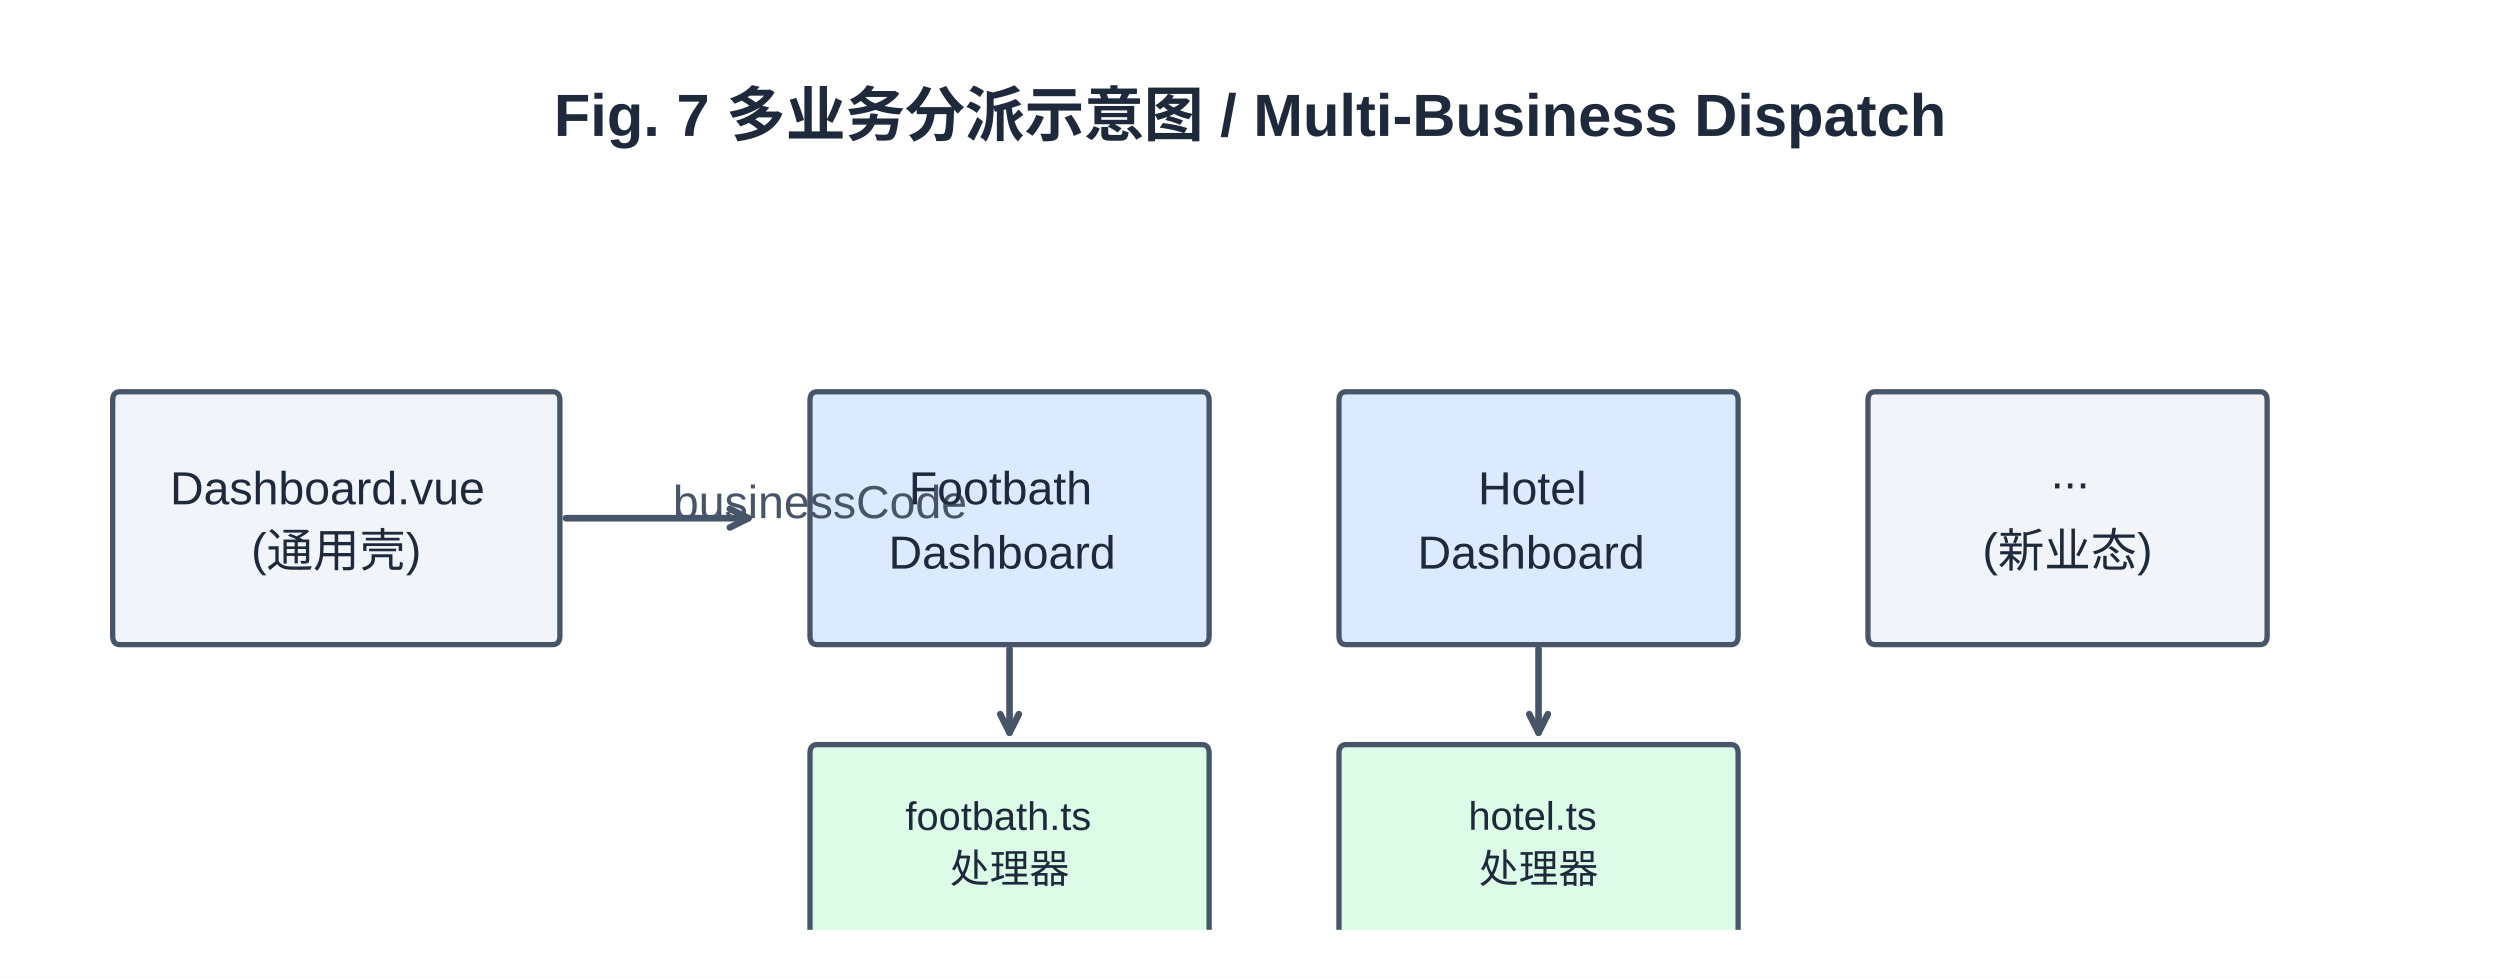
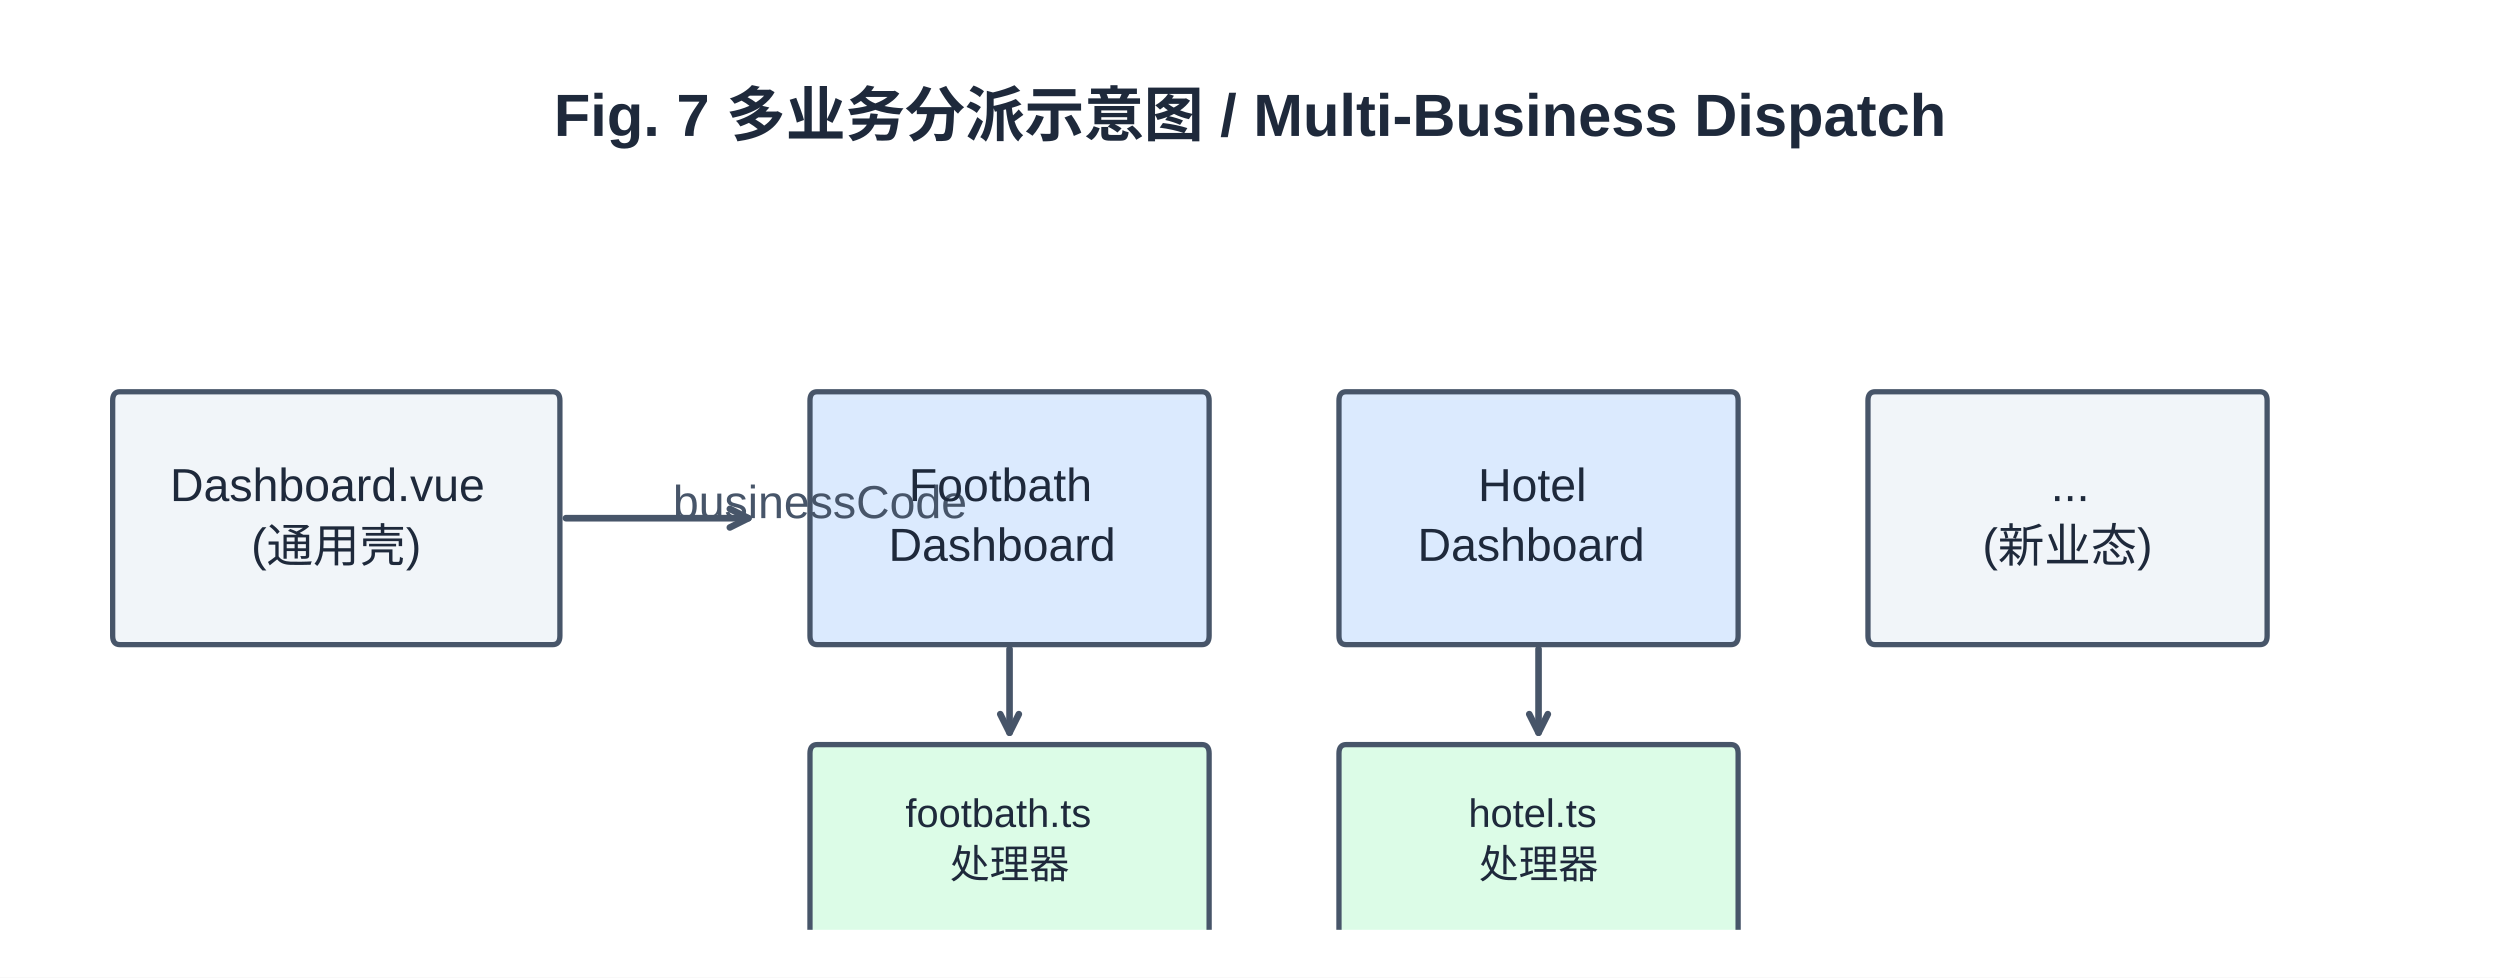
<svg xmlns="http://www.w3.org/2000/svg" width="377.1pt" height="147.456pt" viewBox="0 0 377.1 147.456" version="1.1">
  <defs>
    <style type="text/css">*{stroke-linejoin: round; stroke-linecap: butt}</style>
  </defs>
  <g id="figure_1">
    <g id="patch_1">
      <path d="M 0 147.456  L 377.1 147.456  L 377.1 0  L 0 0  z " style="fill: #ffffff" />
    </g>
    <g id="axes_1">
      <g id="patch_2">
-         <path d="M 18.081 97.235  L 83.367 97.235  Q 84.455 97.235 84.455 95.904  L 84.455 60.422  Q 84.455 59.092 83.367 59.092  L 18.081 59.092  Q 16.993 59.092 16.993 60.422  L 16.993 95.904  Q 16.993 97.235 18.081 97.235  z " clip-path="url(#pa184fb5ee4)" style="fill: #f1f5f9; stroke: #475569; stroke-width: 0.8; stroke-linejoin: miter" />
+         <path d="M 18.081 97.235  L 83.367 97.235  Q 84.455 97.235 84.455 95.904  L 84.455 60.422  Q 84.455 59.092 83.367 59.092  L 18.081 59.092  Q 16.993 59.092 16.993 60.422  L 16.993 95.904  Q 16.993 97.235 18.081 97.235  z " clip-path="url(#p1b3a9efedd)" style="fill: #f1f5f9; stroke: #475569; stroke-width: 0.8; stroke-linejoin: miter" />
      </g>
      <g id="patch_3">
-         <path d="M 123.264 97.235  L 181.296 97.235  Q 182.384 97.235 182.384 95.904  L 182.384 60.422  Q 182.384 59.092 181.296 59.092  L 123.264 59.092  Q 122.176 59.092 122.176 60.422  L 122.176 95.904  Q 122.176 97.235 123.264 97.235  z " clip-path="url(#pa184fb5ee4)" style="fill: #dbeafe; stroke: #475569; stroke-width: 0.8; stroke-linejoin: miter" />
+         <path d="M 123.264 97.235  L 181.296 97.235  Q 182.384 97.235 182.384 95.904  L 182.384 60.422  Q 182.384 59.092 181.296 59.092  L 123.264 59.092  Q 122.176 59.092 122.176 60.422  L 122.176 95.904  Q 122.176 97.235 123.264 97.235  z " clip-path="url(#p1b3a9efedd)" style="fill: #dbeafe; stroke: #475569; stroke-width: 0.8; stroke-linejoin: miter" />
      </g>
      <g id="patch_4">
-         <path d="M 203.058 97.235  L 261.09 97.235  Q 262.178 97.235 262.178 95.904  L 262.178 60.422  Q 262.178 59.092 261.09 59.092  L 203.058 59.092  Q 201.97 59.092 201.97 60.422  L 201.97 95.904  Q 201.97 97.235 203.058 97.235  z " clip-path="url(#pa184fb5ee4)" style="fill: #dbeafe; stroke: #475569; stroke-width: 0.8; stroke-linejoin: miter" />
+         <path d="M 203.058 97.235  L 261.09 97.235  Q 262.178 97.235 262.178 95.904  L 262.178 60.422  Q 262.178 59.092 261.09 59.092  L 203.058 59.092  Q 201.97 59.092 201.97 60.422  L 201.97 95.904  Q 201.97 97.235 203.058 97.235  z " clip-path="url(#p1b3a9efedd)" style="fill: #dbeafe; stroke: #475569; stroke-width: 0.8; stroke-linejoin: miter" />
      </g>
      <g id="patch_5">
-         <path d="M 282.852 97.235  L 340.884 97.235  Q 341.972 97.235 341.972 95.904  L 341.972 60.422  Q 341.972 59.092 340.884 59.092  L 282.852 59.092  Q 281.764 59.092 281.764 60.422  L 281.764 95.904  Q 281.764 97.235 282.852 97.235  z " clip-path="url(#pa184fb5ee4)" style="fill: #f1f5f9; stroke: #475569; stroke-width: 0.8; stroke-linejoin: miter" />
+         <path d="M 282.852 97.235  L 340.884 97.235  Q 341.972 97.235 341.972 95.904  L 341.972 60.422  Q 341.972 59.092 340.884 59.092  L 282.852 59.092  Q 281.764 59.092 281.764 60.422  L 281.764 95.904  Q 281.764 97.235 282.852 97.235  z " clip-path="url(#p1b3a9efedd)" style="fill: #f1f5f9; stroke: #475569; stroke-width: 0.8; stroke-linejoin: miter" />
      </g>
      <g id="patch_6">
-         <path d="M 123.264 141.587  L 181.296 141.587  Q 182.384 141.587 182.384 140.256  L 182.384 113.645  Q 182.384 112.314 181.296 112.314  L 123.264 112.314  Q 122.176 112.314 122.176 113.645  L 122.176 140.256  Q 122.176 141.587 123.264 141.587  z " clip-path="url(#pa184fb5ee4)" style="fill: #dcfce7; stroke: #475569; stroke-width: 0.8; stroke-linejoin: miter" />
+         <path d="M 123.264 141.587  L 181.296 141.587  Q 182.384 141.587 182.384 140.256  L 182.384 113.645  Q 182.384 112.314 181.296 112.314  L 123.264 112.314  Q 122.176 112.314 122.176 113.645  L 122.176 140.256  Q 122.176 141.587 123.264 141.587  z " clip-path="url(#p1b3a9efedd)" style="fill: #dcfce7; stroke: #475569; stroke-width: 0.8; stroke-linejoin: miter" />
      </g>
      <g id="patch_7">
-         <path d="M 203.058 141.587  L 261.09 141.587  Q 262.178 141.587 262.178 140.256  L 262.178 113.645  Q 262.178 112.314 261.09 112.314  L 203.058 112.314  Q 201.97 112.314 201.97 113.645  L 201.97 140.256  Q 201.97 141.587 203.058 141.587  z " clip-path="url(#pa184fb5ee4)" style="fill: #dcfce7; stroke: #475569; stroke-width: 0.8; stroke-linejoin: miter" />
+         <path d="M 203.058 141.587  L 261.09 141.587  Q 262.178 141.587 262.178 140.256  L 262.178 113.645  Q 262.178 112.314 261.09 112.314  L 203.058 112.314  Q 201.97 112.314 201.97 113.645  L 201.97 140.256  Q 201.97 141.587 203.058 141.587  z " clip-path="url(#p1b3a9efedd)" style="fill: #dcfce7; stroke: #475569; stroke-width: 0.8; stroke-linejoin: miter" />
      </g>
      <g id="text_1">
-         <text style="font-size: 7px; font-family: 'Microsoft YaHei', 'SimHei', 'Arial', 'DejaVu Sans', sans-serif; fill: #1e293b" transform="translate(25.65361 76.06901)">Dashboard.vue</text>
-         <text style="font-size: 7px; font-family: 'Microsoft YaHei', 'SimHei', 'Arial', 'DejaVu Sans', sans-serif; fill: #1e293b" transform="translate(37.88556 85.32637)">(通用壳)</text>
+         <text style="fill: #1e293b; font: 7px 'Microsoft YaHei', 'SimHei', 'Arial', 'DejaVu Sans', sans-serif" transform="translate(25.65033 75.5837)">Dashboard.vue</text>
+         <text style="fill: #1e293b; font: 7px 'Microsoft YaHei', 'SimHei', 'Arial', 'DejaVu Sans', sans-serif" transform="translate(37.88556 84.59817)">(通用壳)</text>
      </g>
      <g id="text_2">
-         <text style="font-size: 7px; font-family: 'Microsoft YaHei', 'SimHei', 'Arial', 'DejaVu Sans', sans-serif; text-anchor: start; fill: #475569" x="101.502" y="78.163" transform="rotate(-0 101.502 78.1632)">businessCode</text>
+         <text style="fill: #475569; font: 7px 'Microsoft YaHei', 'SimHei', 'Arial', 'DejaVu Sans', sans-serif; text-anchor: start" x="101.502" y="78.163" transform="rotate(-0 101.502 78.1632)">businessCode</text>
      </g>
      <g id="patch_8">
        <path d="M 85.363 78.163  Q 99.686 78.163 112.891 78.163  " style="fill: none; stroke: #475569; stroke-linecap: round" />
        <path d="M 110.091 76.763  L 112.891 78.163  L 110.091 79.563  " style="fill: none; stroke: #475569; stroke-linecap: round" />
      </g>
      <g id="text_3">
-         <text style="font-size: 7px; font-family: 'Microsoft YaHei', 'SimHei', 'Arial', 'DejaVu Sans', sans-serif; fill: #1e293b" transform="translate(137.0867 76.06901)">Footbath</text>
-         <text style="font-size: 7px; font-family: 'Microsoft YaHei', 'SimHei', 'Arial', 'DejaVu Sans', sans-serif; fill: #1e293b" transform="translate(134.0319 85.76442)">Dashboard</text>
+         <text style="fill: #1e293b; font: 7px 'Microsoft YaHei', 'SimHei', 'Arial', 'DejaVu Sans', sans-serif" transform="translate(137.0851 75.5837)">Footbath</text>
+         <text style="fill: #1e293b; font: 7px 'Microsoft YaHei', 'SimHei', 'Arial', 'DejaVu Sans', sans-serif" transform="translate(134.0286 84.59817)">Dashboard</text>
      </g>
      <g id="text_4">
-         <text style="font-size: 7px; font-family: 'Microsoft YaHei', 'SimHei', 'Arial', 'DejaVu Sans', sans-serif; fill: #1e293b" transform="translate(222.9499 76.06901)">Hotel</text>
-         <text style="font-size: 7px; font-family: 'Microsoft YaHei', 'SimHei', 'Arial', 'DejaVu Sans', sans-serif; fill: #1e293b" transform="translate(213.8259 85.76442)">Dashboard</text>
+         <text style="fill: #1e293b; font: 7px 'Microsoft YaHei', 'SimHei', 'Arial', 'DejaVu Sans', sans-serif" transform="translate(222.9516 75.5837)">Hotel</text>
+         <text style="fill: #1e293b; font: 7px 'Microsoft YaHei', 'SimHei', 'Arial', 'DejaVu Sans', sans-serif" transform="translate(213.8226 84.59817)">Dashboard</text>
      </g>
      <g id="text_5">
-         <text style="font-size: 7px; font-family: 'Microsoft YaHei', 'SimHei', 'Arial', 'DejaVu Sans', sans-serif; fill: #1e293b" transform="translate(309.3398 73.66932)">...</text>
-         <text style="font-size: 7px; font-family: 'Microsoft YaHei', 'SimHei', 'Arial', 'DejaVu Sans', sans-serif; fill: #1e293b" transform="translate(299.0296 85.33676)">(新业态)</text>
+         <text style="fill: #1e293b; font: 7px 'Microsoft YaHei', 'SimHei', 'Arial', 'DejaVu Sans', sans-serif" transform="translate(309.3398 75.5837)">...</text>
+         <text style="fill: #1e293b; font: 7px 'Microsoft YaHei', 'SimHei', 'Arial', 'DejaVu Sans', sans-serif" transform="translate(299.0296 84.59817)">(新业态)</text>
      </g>
      <g id="text_6">
-         <text style="font-size: 6px; font-family: 'Microsoft YaHei', 'SimHei', 'Arial', 'DejaVu Sans', sans-serif; fill: #1e293b" transform="translate(136.582 125.1905)">footbath.ts</text>
-         <text style="font-size: 6px; font-family: 'Microsoft YaHei', 'SimHei', 'Arial', 'DejaVu Sans', sans-serif; fill: #1e293b" transform="translate(143.28 133.1564)">处理器</text>
+         <text style="fill: #1e293b; font: 6px 'Microsoft YaHei', 'SimHei', 'Arial', 'DejaVu Sans', sans-serif" transform="translate(136.5806 124.7394)">footbath.ts</text>
+         <text style="fill: #1e293b; font: 6px 'Microsoft YaHei', 'SimHei', 'Arial', 'DejaVu Sans', sans-serif" transform="translate(143.28 132.4661)">处理器</text>
      </g>
      <g id="text_7">
-         <text style="font-size: 6px; font-family: 'Microsoft YaHei', 'SimHei', 'Arial', 'DejaVu Sans', sans-serif; fill: #1e293b" transform="translate(221.4976 125.1554)">hotel.ts</text>
-         <text style="font-size: 6px; font-family: 'Microsoft YaHei', 'SimHei', 'Arial', 'DejaVu Sans', sans-serif; fill: #1e293b" transform="translate(223.074 133.1564)">处理器</text>
+         <text style="fill: #1e293b; font: 6px 'Microsoft YaHei', 'SimHei', 'Arial', 'DejaVu Sans', sans-serif" transform="translate(221.499 124.7394)">hotel.ts</text>
+         <text style="fill: #1e293b; font: 6px 'Microsoft YaHei', 'SimHei', 'Arial', 'DejaVu Sans', sans-serif" transform="translate(223.074 132.4661)">处理器</text>
      </g>
      <g id="patch_9">
        <path d="M 152.28 97.901  Q 152.28 104.771 152.28 110.524  " style="fill: none; stroke: #475569; stroke-linecap: round" />
        <path d="M 153.68 107.724  L 152.28 110.524  L 150.88 107.724  " style="fill: none; stroke: #475569; stroke-linecap: round" />
      </g>
      <g id="patch_10">
        <path d="M 232.074 97.901  Q 232.074 104.771 232.074 110.524  " style="fill: none; stroke: #475569; stroke-linecap: round" />
        <path d="M 233.474 107.724  L 232.074 110.524  L 230.674 107.724  " style="fill: none; stroke: #475569; stroke-linecap: round" />
      </g>
      <g id="text_8">
-         <text style="font-weight: 700; font-size: 9px; font-family: 'Microsoft YaHei', 'SimHei', 'Arial', 'DejaVu Sans', sans-serif; text-anchor: middle; fill: #1e293b" x="188.55" y="20.506" transform="rotate(-0 188.55 20.5056)">Fig. 7 多业务分派示意图 / Multi-Business Dispatch</text>
+         <text style="fill: #1e293b; font: 700 9px 'Microsoft YaHei', 'SimHei', 'Arial', 'DejaVu Sans', sans-serif; text-anchor: middle" x="188.55" y="20.506" transform="rotate(-0 188.55 20.5056)">Fig. 7 多业务分派示意图 / Multi-Business Dispatch</text>
      </g>
    </g>
  </g>
  <defs>
-     <clipPath id="pa184fb5ee4">
+     <clipPath id="p1b3a9efedd">
      <rect x="7.2" y="7.2" width="362.7" height="133.056" />
    </clipPath>
  </defs>
</svg>
